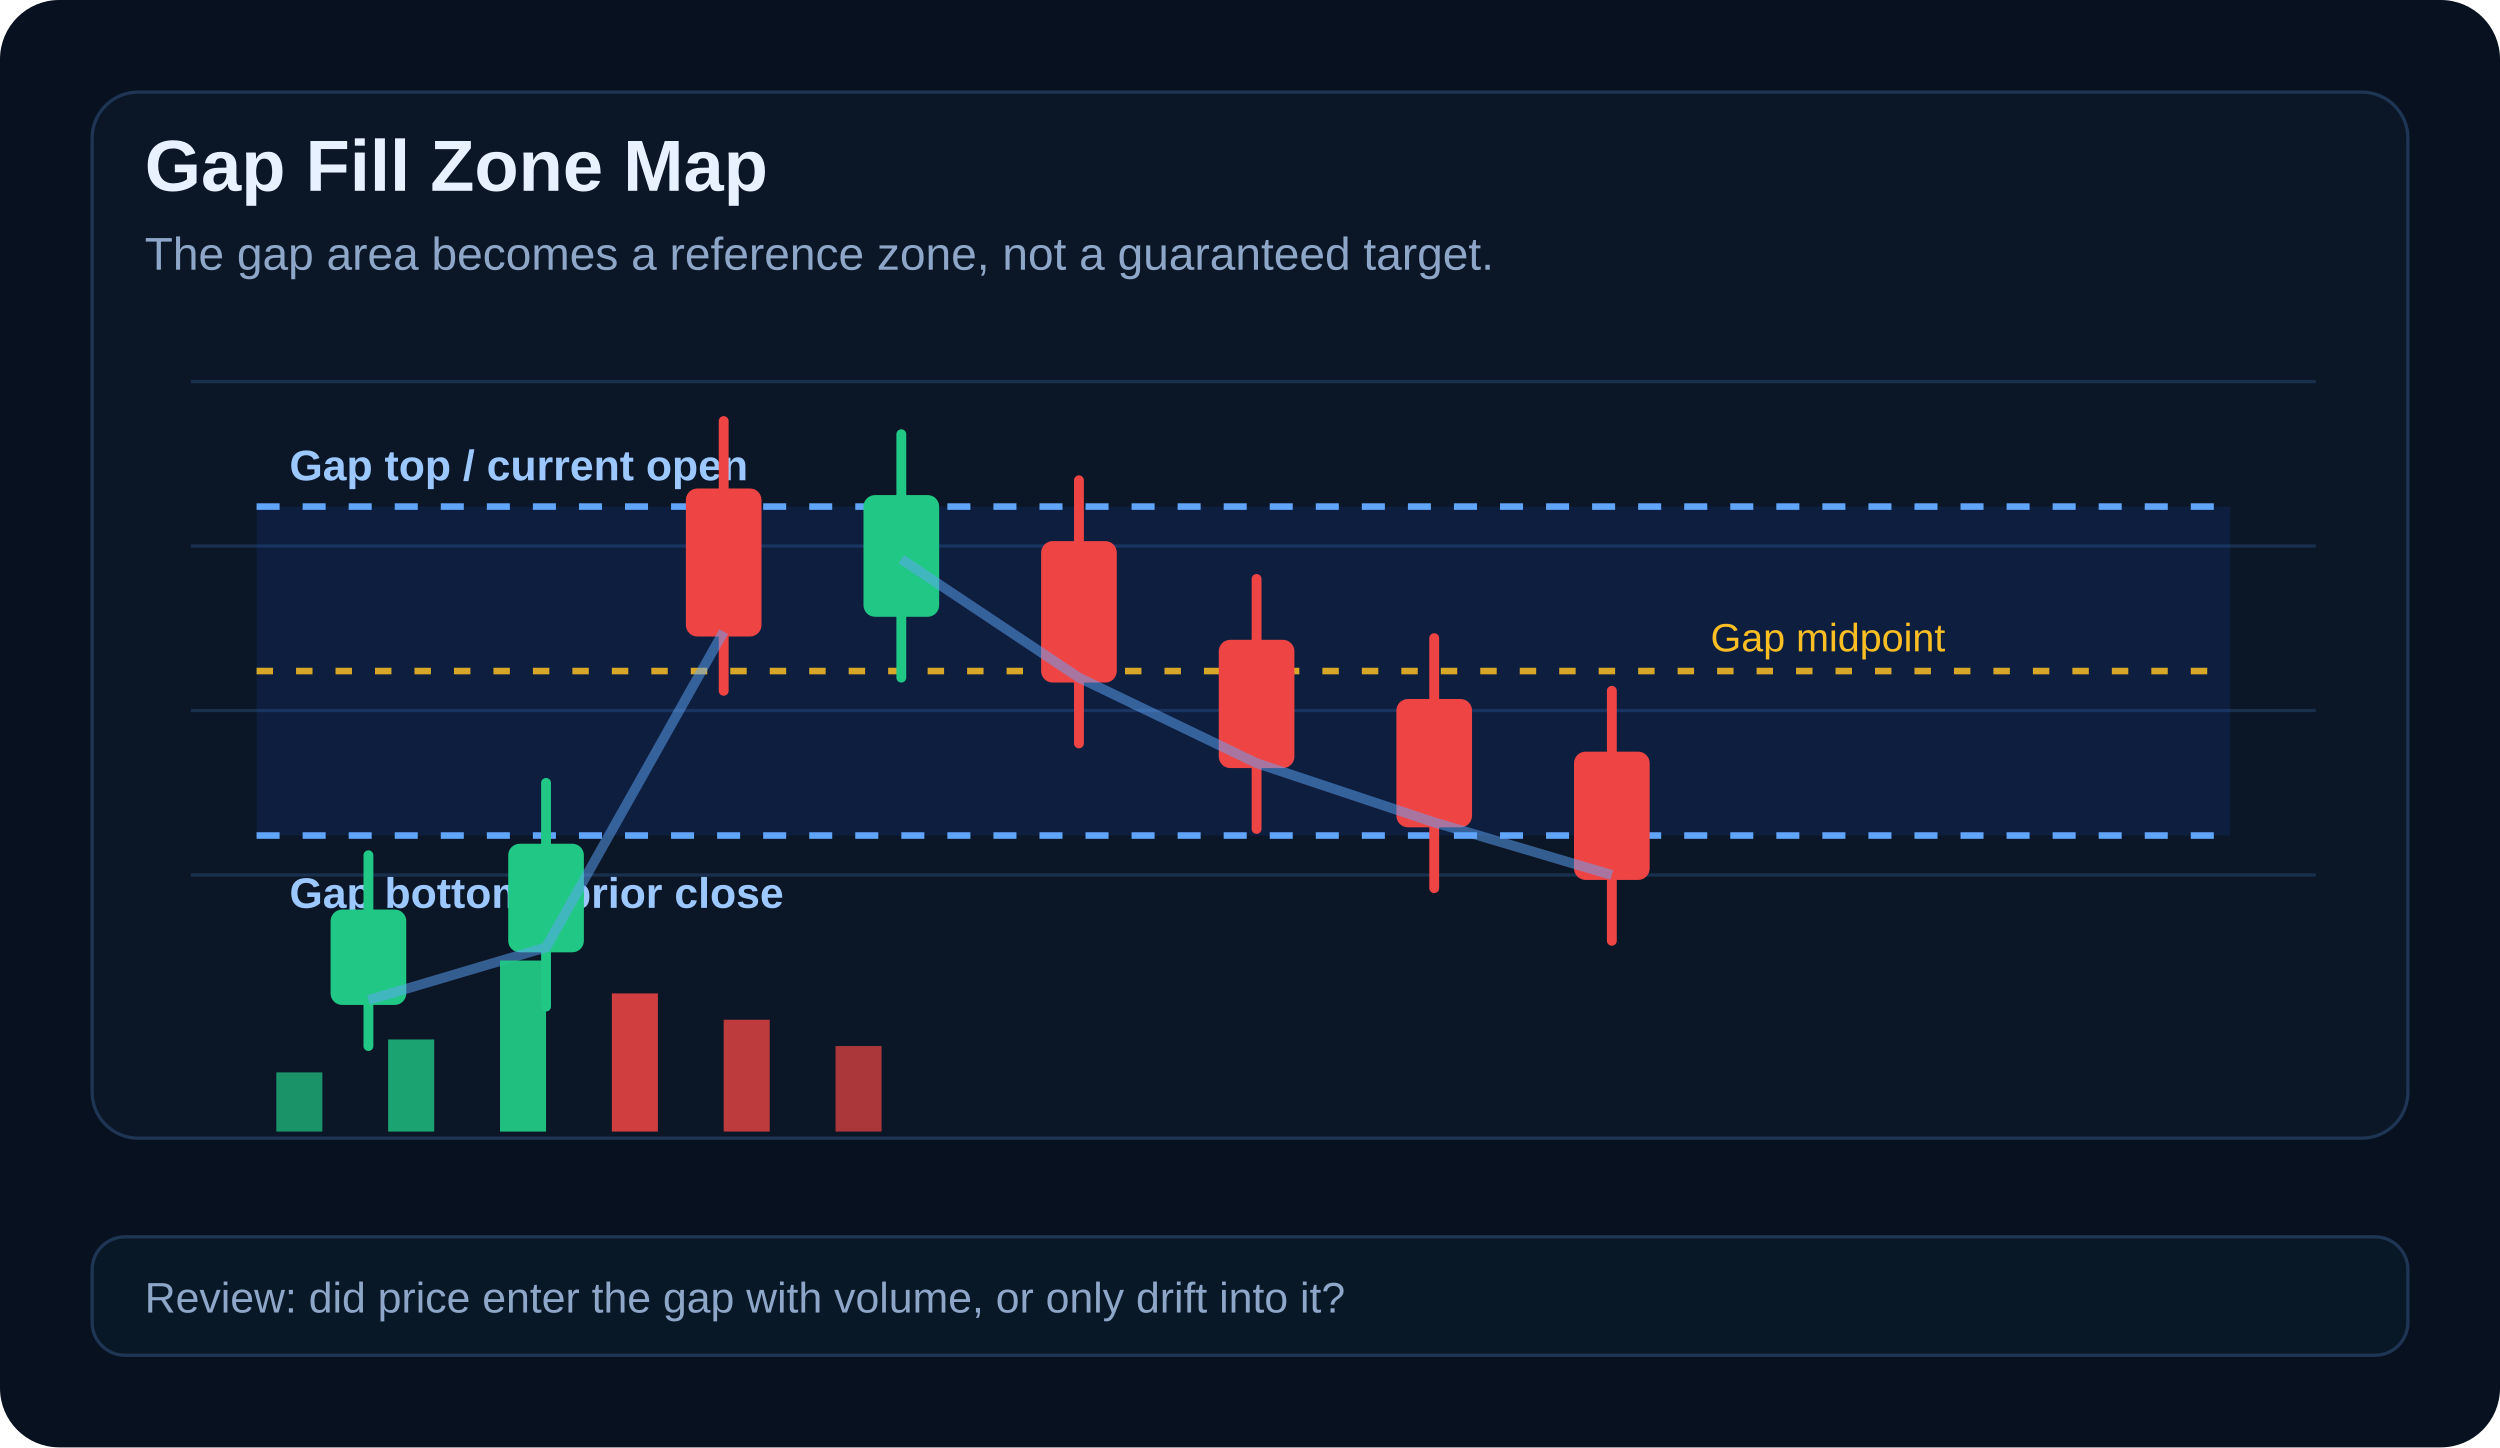
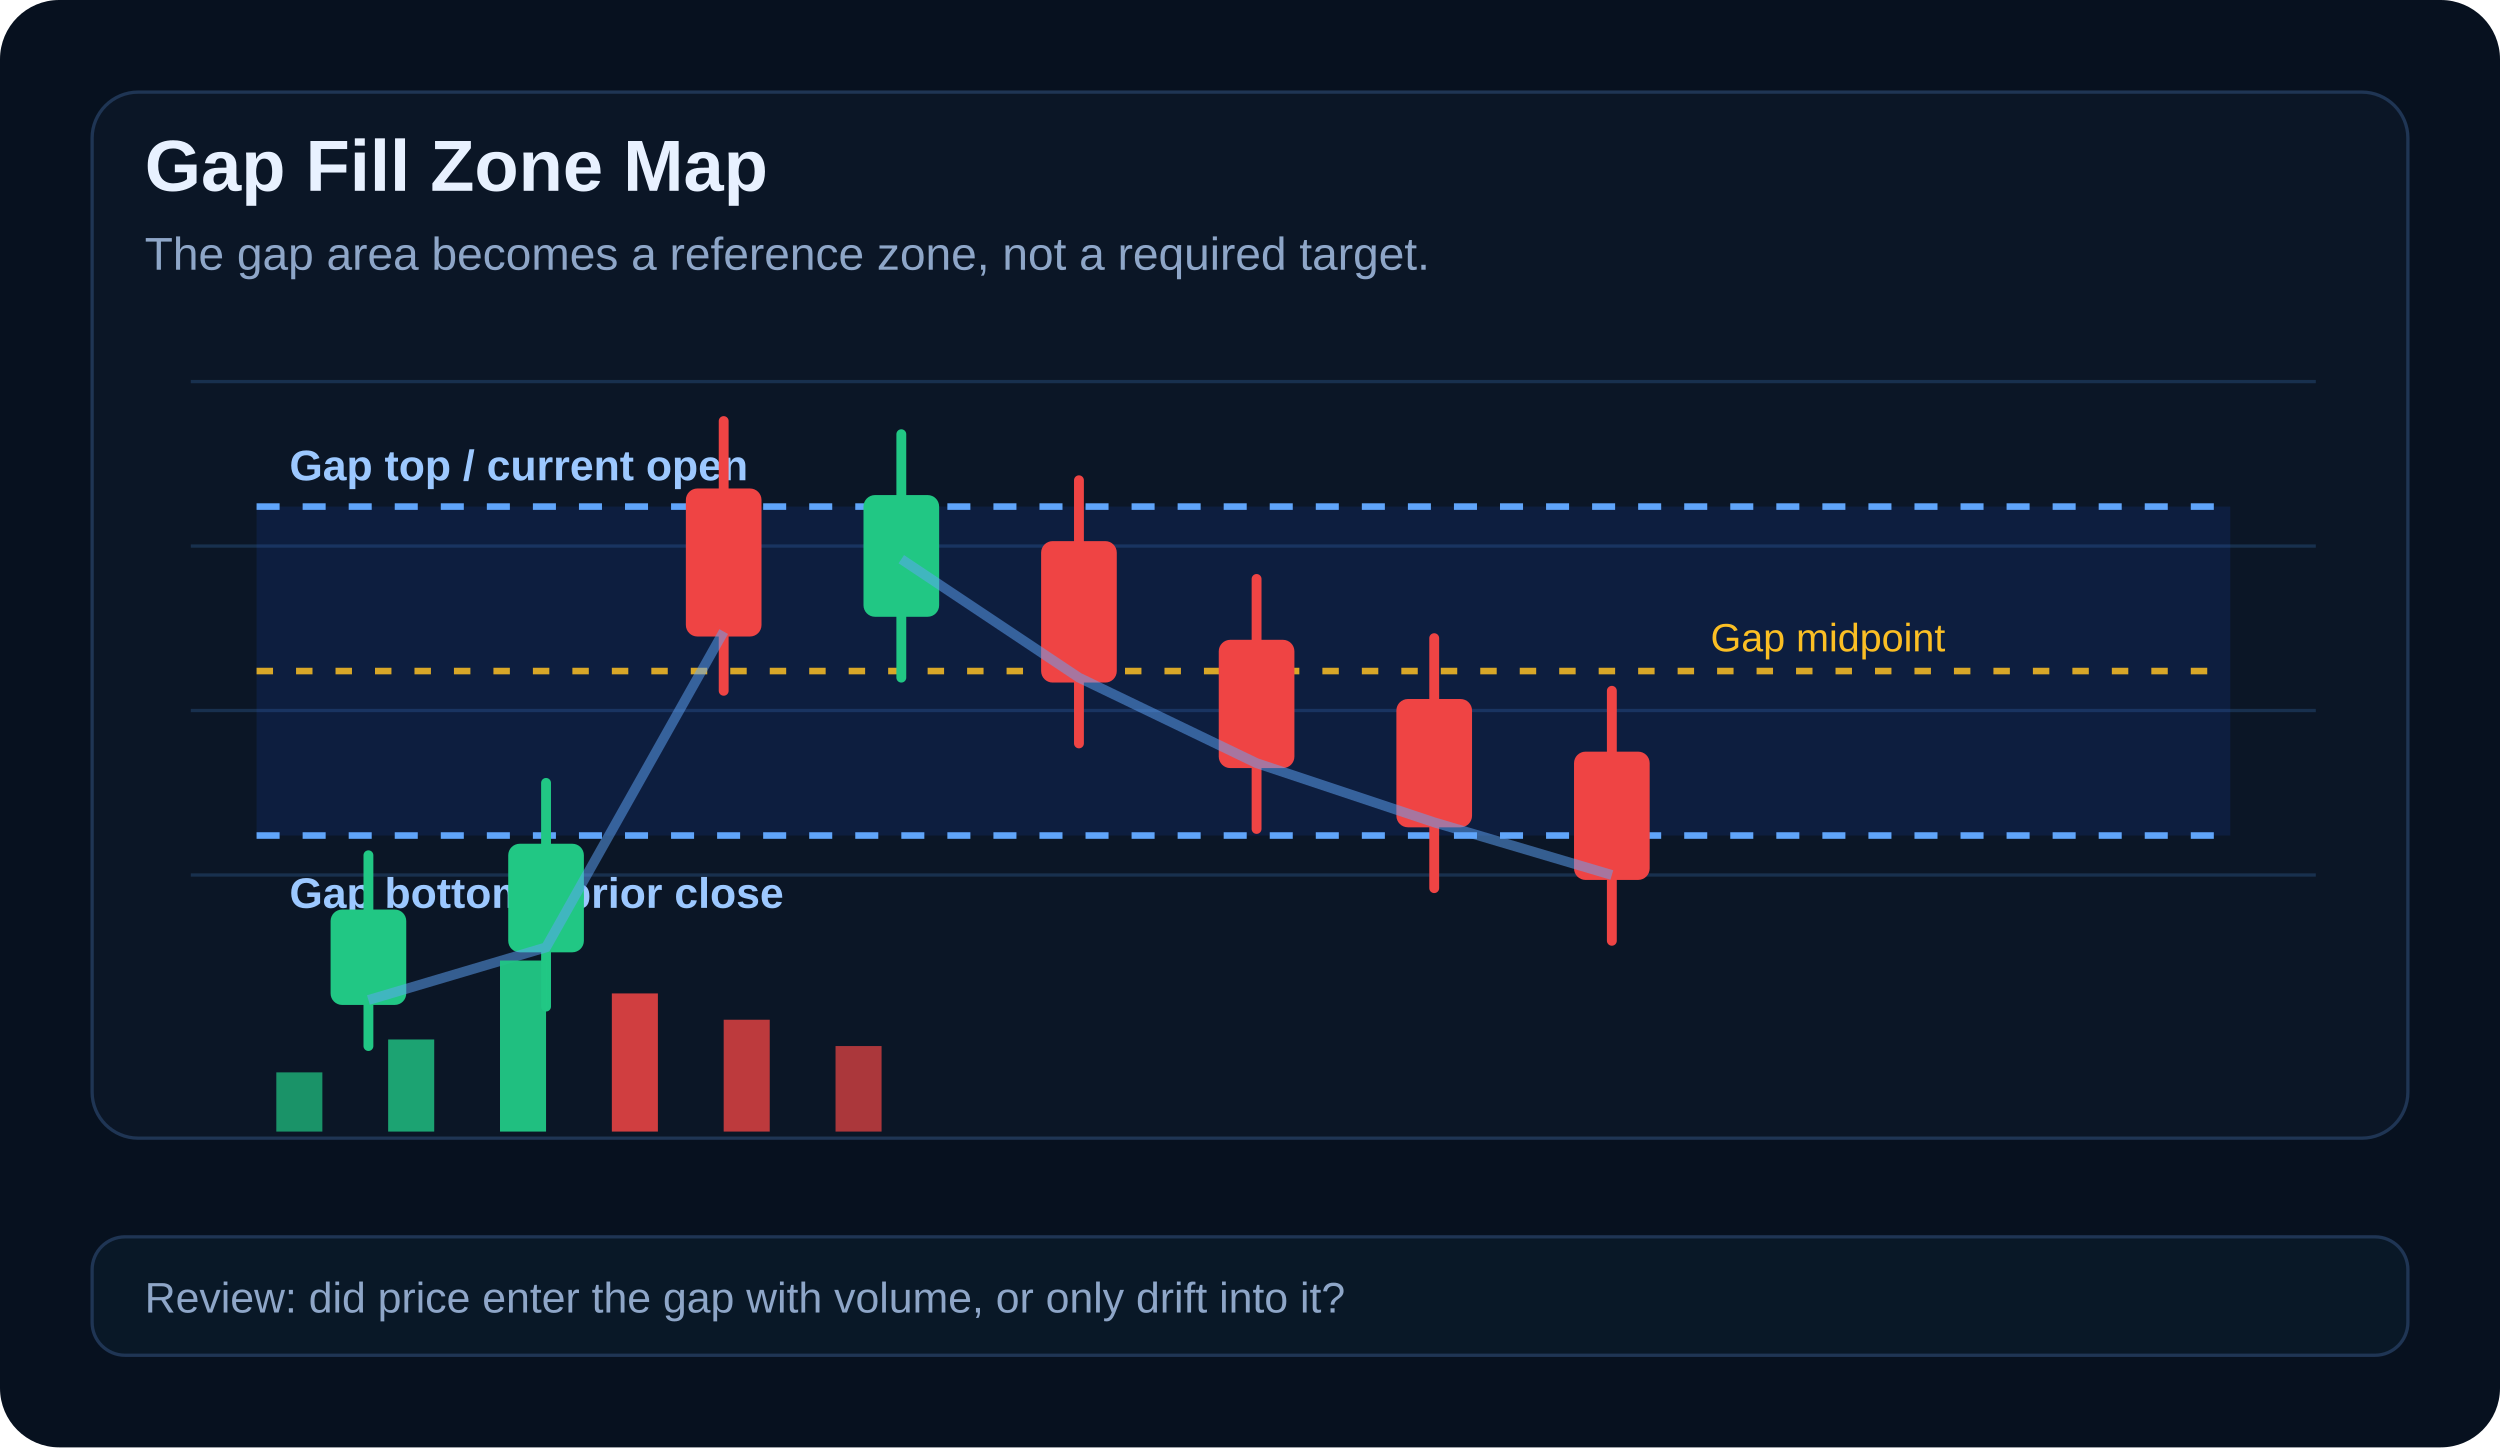
<svg xmlns="http://www.w3.org/2000/svg" viewBox="0 0 760 440" role="img" aria-labelledby="title desc">
  <rect width="760" height="440" rx="18" fill="#07111f" />
  <rect x="28" y="28" width="704" height="318" rx="14" fill="#0b1626" stroke="#1f3554" />
  <text x="44" y="58" fill="#e8f1ff" font-family="Arial, sans-serif" font-size="22" font-weight="700">Gap Fill Zone Map</text>
-   <text x="44" y="82" fill="#8ea6c8" font-family="Arial, sans-serif" font-size="14">The gap area becomes a reference zone, not a guaranteed target.</text>
+   <text x="44" y="82" fill="#8ea6c8" font-family="Arial, sans-serif" font-size="14">The gap area becomes a reference zone, not a required target.</text>
  <g stroke="#18304e" stroke-width="1">
    <line x1="58" y1="116" x2="704" y2="116" />
    <line x1="58" y1="166" x2="704" y2="166" />
    <line x1="58" y1="216" x2="704" y2="216" />
    <line x1="58" y1="266" x2="704" y2="266" />
  </g>
  <rect x="78" y="154" width="600" height="100" fill="#1d4ed8" opacity=".14" />
  <line x1="78" y1="154" x2="678" y2="154" stroke="#60a5fa" stroke-width="2" stroke-dasharray="7 7" />
  <line x1="78" y1="254" x2="678" y2="254" stroke="#60a5fa" stroke-width="2" stroke-dasharray="7 7" />
  <line x1="78" y1="204" x2="678" y2="204" stroke="#fbbf24" stroke-width="2" stroke-dasharray="5 7" opacity=".85" />
  <text x="88" y="146" fill="#9cc8ff" font-family="Arial, sans-serif" font-size="13" font-weight="700">Gap top / current open</text>
  <text x="88" y="276" fill="#9cc8ff" font-family="Arial, sans-serif" font-size="13" font-weight="700">Gap bottom / prior close</text>
  <text x="520" y="198" fill="#fbbf24" font-family="Arial, sans-serif" font-size="12">Gap midpoint</text>
  <g stroke-linecap="round" stroke-width="3">
    <g stroke="#21c784" fill="#21c784">
      <line x1="112" y1="260" x2="112" y2="318" />
      <rect x="102" y="278" width="20" height="26" rx="2" />
      <line x1="166" y1="238" x2="166" y2="306" />
      <rect x="156" y="258" width="20" height="30" rx="2" />
      <line x1="274" y1="132" x2="274" y2="206" />
      <rect x="264" y="152" width="20" height="34" rx="2" />
    </g>
    <g stroke="#ef4444" fill="#ef4444">
      <line x1="220" y1="128" x2="220" y2="210" />
      <rect x="210" y="150" width="20" height="42" rx="2" />
      <line x1="328" y1="146" x2="328" y2="226" />
      <rect x="318" y="166" width="20" height="40" rx="2" />
      <line x1="382" y1="176" x2="382" y2="252" />
      <rect x="372" y="196" width="20" height="36" rx="2" />
      <line x1="436" y1="194" x2="436" y2="270" />
      <rect x="426" y="214" width="20" height="36" rx="2" />
      <line x1="490" y1="210" x2="490" y2="286" />
      <rect x="480" y="230" width="20" height="36" rx="2" />
    </g>
  </g>
  <path d="M112 304 L166 288 L220 192 M274 170 L328 206 L382 232 L436 250 L490 266" fill="none" stroke="#60a5fa" stroke-width="3" opacity=".5" />
  <g>
    <rect x="84" y="326" width="14" height="18" fill="#21c784" opacity=".7" />
    <rect x="118" y="316" width="14" height="28" fill="#21c784" opacity=".8" />
    <rect x="152" y="292" width="14" height="52" fill="#21c784" opacity=".95" />
    <rect x="186" y="302" width="14" height="42" fill="#ef4444" opacity=".86" />
    <rect x="220" y="310" width="14" height="34" fill="#ef4444" opacity=".78" />
    <rect x="254" y="318" width="14" height="26" fill="#ef4444" opacity=".7" />
  </g>
  <rect x="28" y="376" width="704" height="36" rx="10" fill="#091827" stroke="#1f3554" />
  <text x="44" y="399" fill="#8ea6c8" font-family="Arial, sans-serif" font-size="13">Review: did price enter the gap with volume, or only drift into it?</text>
</svg>
